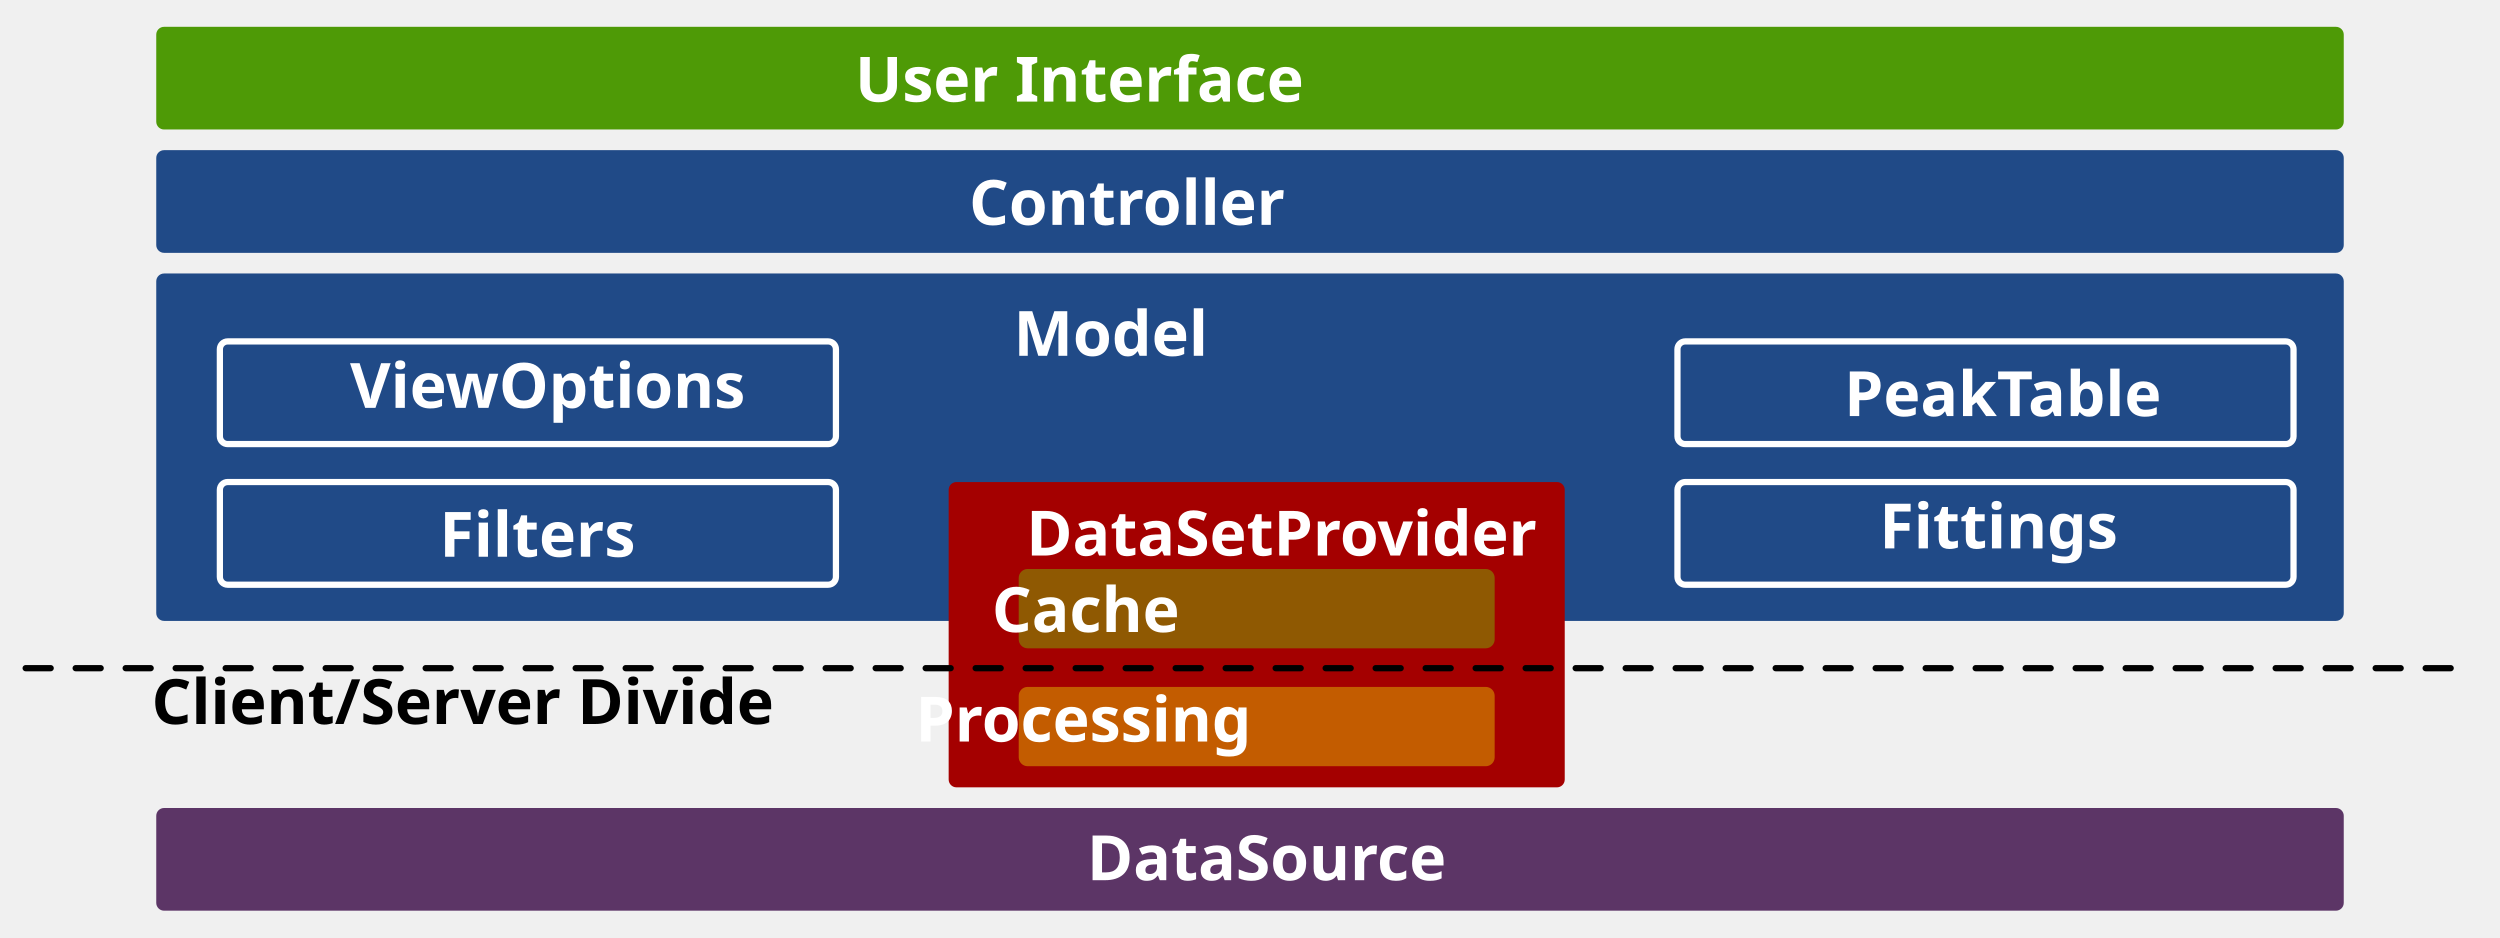
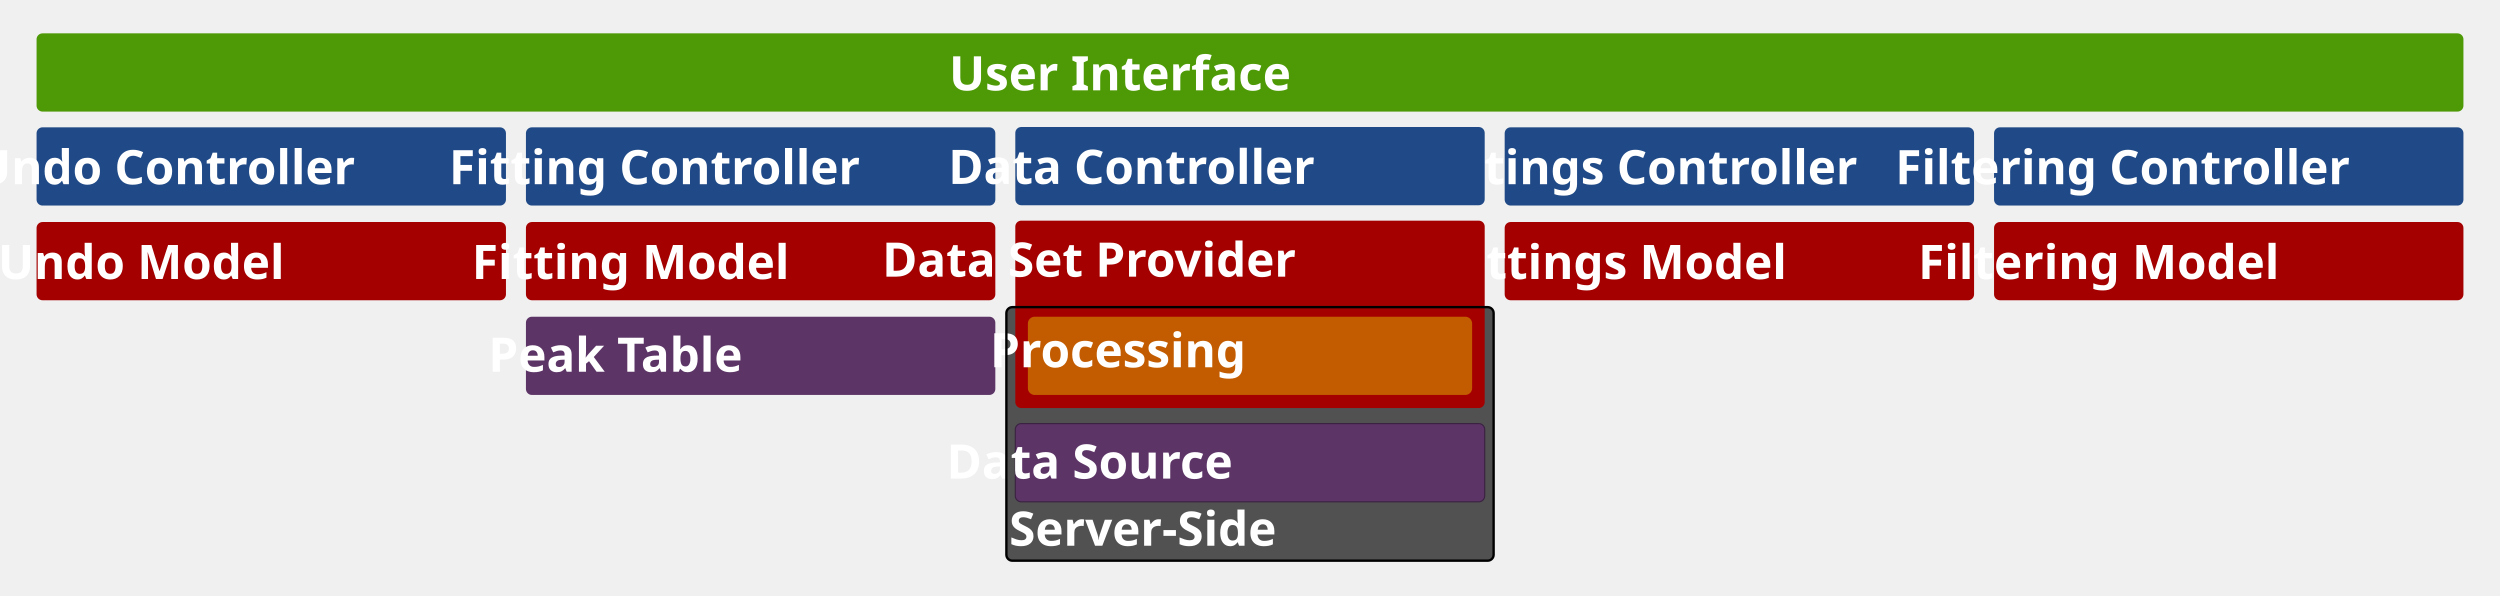
- <svg xmlns="http://www.w3.org/2000/svg" width="1600" height="600" id="svg2" version="1.0">
+ <svg xmlns="http://www.w3.org/2000/svg" width="2100" height="500" id="svg2" version="1.0">
  <defs id="defs4">
    </defs>
-   <g id="layer1" transform="translate(28.42851,-268.5714)" style="display:none">
+   <g id="layer1" transform="translate(247.7142,-217.1217)" style="display:none">
    <g id="g3297" transform="translate(-71.42858,212.8571)" style="display:inline">
      <g id="g3392" transform="translate(11.42856,12.14292)" style="display:inline">
        <g id="g3288">
          <path id="path3272" d="m 627.143,332.143 -80,0" style="fill:none;stroke:#000000;stroke-width:4;stroke-linecap:butt;stroke-linejoin:miter;stroke-miterlimit:4;stroke-opacity:1;stroke-dasharray:none" />
          <path id="path3276" d="m 635.714,360 -97.143,35.714" style="fill:none;stroke:#000000;stroke-width:4;stroke-linecap:butt;stroke-linejoin:miter;stroke-miterlimit:4;stroke-opacity:1;stroke-dasharray:none" />
          <path id="path3278" d="m 821.429,348.571 0,71.429" style="fill:none;stroke:#000000;stroke-width:4;stroke-linecap:butt;stroke-linejoin:miter;stroke-miterlimit:4;stroke-opacity:1;stroke-dasharray:none" />
          <path id="path3280" d="m 1010,360 88.571,35.714" style="fill:none;stroke:#000000;stroke-width:4;stroke-linecap:butt;stroke-linejoin:miter;stroke-miterlimit:4;stroke-opacity:1;stroke-dasharray:none" />
          <path id="path3282" d="m 998.571,332.143 125.714,0" style="fill:none;stroke:#000000;stroke-width:4;stroke-linecap:butt;stroke-linejoin:miter;stroke-miterlimit:4;stroke-opacity:1;stroke-dasharray:none" />
          <path id="path3284" d="m 821.429,328.571 0,-80" style="fill:none;stroke:#000000;stroke-width:4;stroke-linecap:butt;stroke-linejoin:miter;stroke-miterlimit:4;stroke-opacity:1;stroke-dasharray:none" />
          <path id="path3286" d="m 821.429,231.429 0,-72.857" style="fill:none;stroke:#000000;stroke-width:4;stroke-linecap:butt;stroke-linejoin:miter;stroke-miterlimit:4;stroke-opacity:1;stroke-dasharray:none" />
          <path id="path3390" d="m 821.429,431.21 0,71.429" style="fill:none;stroke:#000000;stroke-width:4;stroke-linecap:butt;stroke-linejoin:miter;stroke-miterlimit:4;stroke-opacity:1;stroke-dasharray:none" />
        </g>
        <g id="g3161" transform="translate(325.7143,-102.8571)">
          <rect ry="5" rx="5" y="222.143" x="298.571" height="65.714" width="394.286" id="rect2383" style="fill:#4e9a06;fill-opacity:1;stroke:none" />
          <text id="text2385" y="270.28" x="370.201" style="font-size:80px;font-style:normal;font-weight:normal;fill:#000000;fill-opacity:1;stroke:none;font-family:Bitstream Vera Sans" xml:space="preserve">
            <tspan style="font-size:40px;font-style:normal;font-variant:normal;font-weight:bold;font-stretch:normal;fill:#ffffff;fill-opacity:1;font-family:Fontin Sans;-inkscape-font-specification:Fontin Sans Bold" y="270.28" x="370.201" id="tspan2387">User Interface</tspan>
          </text>
        </g>
        <g transform="translate(325.7143,-12.85709)" id="g3166">
          <rect style="fill:#204a87;fill-opacity:1;stroke:none" id="rect3168" width="394.286" height="65.714" x="298.571" y="222.143" rx="5" ry="5" />
          <text xml:space="preserve" style="font-size:80px;font-style:normal;font-weight:normal;fill:#000000;fill-opacity:1;stroke:none;font-family:Bitstream Vera Sans" x="406.95" y="267.2" id="text3170">
            <tspan x="406.95" y="267.2" style="font-size:40px;font-style:normal;font-variant:normal;font-weight:bold;font-stretch:normal;fill:#ffffff;fill-opacity:1;font-family:Fontin Sans;-inkscape-font-specification:Fontin Sans Bold" id="tspan3174">Controller</tspan>
          </text>
        </g>
        <g transform="translate(-140.7143,167.1429)" id="g3202">
          <rect style="fill:#5c3566;fill-opacity:1;stroke:none" id="rect3204" width="394.286" height="65.714" x="298.571" y="222.143" rx="5" ry="5" />
          <text xml:space="preserve" style="font-size:80px;font-style:normal;font-weight:normal;fill:#000000;fill-opacity:1;stroke:none;font-family:Bitstream Vera Sans" x="436.064" y="270.28" id="text3206">
            <tspan x="436.064" y="270.28" style="font-size:40px;font-style:normal;font-variant:normal;font-weight:bold;font-stretch:normal;fill:#ffffff;fill-opacity:1;font-family:Fontin Sans;-inkscape-font-specification:Fontin Sans Bold" id="tspan3612">Filters</tspan>
          </text>
        </g>
        <g transform="translate(325.7143,167.1429)" id="g3214">
          <rect style="fill:#5c3566;fill-opacity:1;stroke:none" id="rect3216" width="394.286" height="65.714" x="298.571" y="222.143" rx="5" ry="5" />
          <text xml:space="preserve" style="font-size:80px;font-style:normal;font-weight:normal;fill:#000000;fill-opacity:1;stroke:none;font-family:Bitstream Vera Sans" x="311.87" y="270.28" id="text3218">
            <tspan x="311.87" y="270.28" style="font-size:40px;font-style:normal;font-variant:normal;font-weight:bold;font-stretch:normal;letter-spacing:-1.19;fill:#ffffff;fill-opacity:1;font-family:Fontin Sans;-inkscape-font-specification:Fontin Sans Bold" id="tspan3222">DataSourceContainer</tspan>
          </text>
        </g>
        <g transform="translate(792.1429,167.1429)" id="g3226">
          <rect style="fill:#5c3566;fill-opacity:1;stroke:none" id="rect3228" width="394.286" height="65.714" x="298.571" y="222.143" rx="5" ry="5" />
          <text xml:space="preserve" style="font-size:80px;font-style:normal;font-weight:normal;fill:#000000;fill-opacity:1;stroke:none;font-family:Bitstream Vera Sans" x="424.775" y="266.36" id="text3230">
            <tspan id="tspan3232" x="424.775" y="266.36" style="font-size:40px;font-style:normal;font-variant:normal;font-weight:bold;font-stretch:normal;fill:#ffffff;fill-opacity:1;font-family:Fontin Sans;-inkscape-font-specification:Fontin Sans Bold">Fittings</tspan>
          </text>
        </g>
        <g transform="translate(325.7143,77.14291)" id="g3178">
          <rect style="fill:#204a87;fill-opacity:1;stroke:none" id="rect3180" width="394.286" height="65.714" x="298.571" y="222.143" rx="5" ry="5" />
          <text xml:space="preserve" style="font-size:80px;font-style:normal;font-weight:normal;fill:#000000;fill-opacity:1;stroke:none;font-family:Bitstream Vera Sans" x="437.864" y="265.8" id="text3182">
            <tspan x="437.864" y="265.8" style="font-size:40px;font-style:normal;font-variant:normal;font-weight:bold;font-stretch:normal;fill:#ffffff;fill-opacity:1;font-family:Fontin Sans;-inkscape-font-specification:Fontin Sans Bold" id="tspan3186">Model</tspan>
          </text>
        </g>
        <g transform="translate(-140.7143,77.14291)" id="g3190">
          <rect style="fill:#5c3566;fill-opacity:1;stroke:none" id="rect3192" width="394.286" height="65.714" x="298.571" y="222.143" rx="5" ry="5" />
          <text xml:space="preserve" style="font-size:80px;font-style:normal;font-weight:normal;fill:#000000;fill-opacity:1;stroke:none;font-family:Bitstream Vera Sans" x="378.818" y="268.7" id="text3194">
            <tspan id="tspan3365" x="378.818" y="268.7" style="font-size:40px;font-style:normal;font-variant:normal;font-weight:bold;font-stretch:normal;fill:#ffffff;fill-opacity:1;font-family:Fontin Sans;-inkscape-font-specification:Fontin Sans Bold">ViewOptions</tspan>
          </text>
        </g>
        <g transform="translate(792.1428,77.14291)" id="g3234">
          <rect style="fill:#5c3566;fill-opacity:1;stroke:none" id="rect3236" width="394.286" height="65.714" x="298.571" y="222.143" rx="5" ry="5" />
          <text xml:space="preserve" style="font-size:80px;font-style:normal;font-weight:normal;fill:#000000;fill-opacity:1;stroke:none;font-family:Bitstream Vera Sans" x="398.777" y="269.06" id="text3238">
            <tspan id="tspan3240" x="398.777" y="269.06" style="font-size:40px;font-style:normal;font-variant:normal;font-weight:bold;font-stretch:normal;fill:#ffffff;fill-opacity:1;font-family:Fontin Sans;-inkscape-font-specification:Fontin Sans Bold">PeakTable</tspan>
          </text>
        </g>
        <g transform="translate(325.7143,257.1427)" id="g3373">
          <rect style="fill:#a40000;fill-opacity:1;stroke:none" id="rect3375" width="394.286" height="65.714" x="298.571" y="222.143" rx="5" ry="5" />
          <text xml:space="preserve" style="font-size:80px;font-style:normal;font-weight:normal;fill:#000000;fill-opacity:1;stroke:none;font-family:Bitstream Vera Sans" x="384.871" y="270.28" id="text3377">
            <tspan id="tspan3379" x="384.871" y="270.28" style="font-size:40px;font-style:normal;font-variant:normal;font-weight:bold;font-stretch:normal;fill:#ffffff;fill-opacity:1;font-family:Fontin Sans;-inkscape-font-specification:Fontin Sans Bold">DataSource</tspan>
          </text>
        </g>
      </g>
    </g>
  </g>
-   <g id="layer4" style="display:inline" transform="translate(114.8571,63.57144)">
+   <g id="layer4" style="display:inline" transform="translate(334.1428,115.0211)">
    <g style="display:inline" transform="translate(-157.8571,-119.2857)" id="g3616">
      <g style="display:inline" transform="translate(11.42856,12.14292)" id="g3618">
        <g id="g3872" transform="translate(2380.143,-160.7143)">
          <g id="g3718" transform="translate(4.2000001e-5,-6.407561)">
-             <g id="g2898" transform="translate(-2554.286,-21.42854)">
+             <g id="g2898" transform="translate(-2523.571,-62.02014)">
              <g id="g3698" transform="translate(7.142857,27.14286)">
-                 <rect style="fill:#4e9a06;fill-opacity:1;stroke:none" id="rect2900" width="1400" height="65.714" x="298.571" y="222.143" rx="5" ry="5" />
+                 <rect style="fill:#4e9a06;fill-opacity:1;stroke:none" id="rect2900" width="2038.571" height="65.714" x="-20.714" y="222.143" rx="5" ry="5" />
                <text id="text2922" y="270.02" x="997.452" style="font-size:40px;font-style:normal;font-weight:normal;text-align:center;text-anchor:middle;fill:#000000;fill-opacity:1;stroke:none;font-family:Bitstream Vera Sans" xml:space="preserve">
                  <tspan style="font-style:normal;font-variant:normal;font-weight:bold;font-stretch:normal;text-align:center;text-anchor:middle;fill:#ffffff;fill-opacity:1;font-family:Fontin Sans CR;-inkscape-font-specification:Fontin Sans CR Bold" y="270.02" x="997.452" id="tspan2924">User Interface</tspan>
                </text>
              </g>
            </g>
-             <g transform="translate(-2547.143,84.65057)" id="g3707">
-               <rect style="fill:#204a87;fill-opacity:1;stroke:none" id="rect2906" width="1400" height="65.714" x="298.571" y="222.143" rx="5" ry="5" />
-               <text xml:space="preserve" style="font-size:40px;font-style:normal;font-variant:normal;font-weight:bold;font-stretch:normal;text-align:center;text-anchor:middle;fill:#ffffff;fill-opacity:1;stroke:none;font-family:Fontin Sans CR;-inkscape-font-specification:Abberancy Bold" x="997.888" y="269.94" id="text3703">
-                 <tspan id="tspan3705" x="997.888" y="269.94">Controller</tspan>
-               </text>
-             </g>
-             <g id="g3830" transform="translate(0,37.05279)">
-               <g transform="matrix(1.00647,0,0,1,-2054.897,131.2764)" id="g3712">
-                 <rect style="fill:#204a87;fill-opacity:1;stroke:none" id="rect3714" width="1391.001" height="222.342" x="-192.429" y="217.401" rx="5" ry="5" />
-                 <text xml:space="preserve" style="font-size:40px;font-style:normal;font-variant:normal;font-weight:bold;font-stretch:normal;text-align:center;text-anchor:middle;fill:#ffffff;fill-opacity:1;stroke:none;font-family:Fontin Sans CR;-inkscape-font-specification:Abberancy Bold" x="502.974" y="270.08" id="text3716">
-                   <tspan id="tspan3718" x="502.974" y="270.08">Model</tspan>
+             <g transform="translate(-2510.714,164.1957)" id="g3783" />
+             <g transform="translate(-2510.714,74.19571)" id="g3801" />
+             <g id="g3031" transform="translate(30.71428,-40.59163)">
+               <g transform="translate(919.6427,-6.339447)" id="g3036">
+                 <rect ry="5" rx="5" y="392.678" x="-2254.286" height="65.714" width="394.286" id="rect3791-2" style="fill:#a40000;fill-opacity:1;stroke:none;display:inline" />
+                 <text id="text2922-5" y="440.555" x="-2058.262" style="font-size:40px;font-style:normal;font-weight:normal;text-align:center;text-anchor:middle;fill:#000000;fill-opacity:1;stroke:none;display:inline;font-family:Bitstream Vera Sans" xml:space="preserve">
+                   <tspan style="font-style:normal;font-variant:normal;font-weight:bold;font-stretch:normal;text-align:center;text-anchor:middle;fill:#ffffff;fill-opacity:1;font-family:Fontin Sans CR;-inkscape-font-specification:Fontin Sans CR Bold" y="440.555" x="-2058.262" id="tspan2924-8">Settings Model</tspan>
                </text>
              </g>
-               <g transform="translate(188.5714,-610)" id="g3813">
-                 <g transform="translate(-2695,870)" id="g3783">
-                   <g id="g3930">
-                     <rect ry="5" rx="5" y="222.143" x="298.571" height="65.714" width="394.286" id="rect3785" style="fill:none;fill-opacity:1;stroke:#ffffff;stroke-opacity:1;stroke-width:4;stroke-miterlimit:4;stroke-dasharray:none" />
-                     <text xml:space="preserve" style="font-size:40px;font-style:normal;font-variant:normal;font-weight:bold;font-stretch:normal;fill:#ffffff;fill-opacity:1;stroke:none;font-family:Fontin Sans CR;-inkscape-font-specification:Abberancy Bold" x="439.124" y="269.94" id="text3926">
-                       <tspan id="tspan3928" x="439.124" y="269.94">Filters</tspan>
+               <g transform="translate(-2136.072,84.65057)" id="g3041">
+                 <rect style="fill:#204a87;fill-opacity:1;stroke:none" id="rect3043" width="394.286" height="65.714" x="801.428" y="222.143" rx="5" ry="5" />
+                 <text xml:space="preserve" style="font-size:40px;font-style:normal;font-variant:normal;font-weight:bold;font-stretch:normal;text-align:center;text-anchor:middle;fill:#ffffff;fill-opacity:1;stroke:none;font-family:Fontin Sans CR;-inkscape-font-specification:Abberancy Bold" x="997.888" y="269.94" id="text3045">
+                   <tspan id="tspan3047" x="997.888" y="269.94">Settings Controller</tspan>
+                 </text>
+               </g>
+             </g>
+             <g id="g3042" transform="translate(30.71428,-40.59163)">
+               <g transform="translate(1330.714,-6.339447)" id="g3036-1">
+                 <rect ry="5" rx="5" y="392.678" x="-2254.286" height="65.714" width="394.286" id="rect3791-2-2" style="fill:#a40000;fill-opacity:1;stroke:none;display:inline" />
+                 <text id="text2922-5-8" y="440.555" x="-2058.262" style="font-size:40px;font-style:normal;font-weight:normal;text-align:center;text-anchor:middle;fill:#000000;fill-opacity:1;stroke:none;display:inline;font-family:Bitstream Vera Sans" xml:space="preserve">
+                   <tspan style="font-style:normal;font-variant:normal;font-weight:bold;font-stretch:normal;text-align:center;text-anchor:middle;fill:#ffffff;fill-opacity:1;font-family:Fontin Sans CR;-inkscape-font-specification:Fontin Sans CR Bold" y="440.555" x="-2058.262" id="tspan2924-8-0">Filtering Model</tspan>
+                 </text>
+               </g>
+               <g transform="translate(-1725,84.65057)" id="g3041-1">
+                 <rect style="fill:#204a87;fill-opacity:1;stroke:none" id="rect3043-5" width="394.286" height="65.714" x="801.428" y="222.143" rx="5" ry="5" />
+                 <text xml:space="preserve" style="font-size:40px;font-style:normal;font-variant:normal;font-weight:bold;font-stretch:normal;text-align:center;text-anchor:middle;fill:#ffffff;fill-opacity:1;stroke:none;font-family:Fontin Sans CR;-inkscape-font-specification:Abberancy Bold" x="997.888" y="269.94" id="text3045-2">
+                   <tspan id="tspan3047-0" x="997.888" y="269.94">Filtering Controller</tspan>
+                 </text>
+               </g>
+             </g>
+             <g id="g3021" transform="translate(30.71428,-40.59163)">
+               <g transform="translate(-313.5714,-6.339447)" id="g3149">
+                 <rect ry="5" rx="5" y="392.678" x="-2254.286" height="65.714" width="394.286" id="rect3151" style="fill:#a40000;fill-opacity:1;stroke:none;display:inline" />
+                 <text id="text3153" y="440.555" x="-2058.262" style="font-size:40px;font-style:normal;font-weight:normal;text-align:center;text-anchor:middle;fill:#000000;fill-opacity:1;stroke:none;display:inline;font-family:Bitstream Vera Sans" xml:space="preserve">
+                   <tspan id="tspan3155" style="font-style:normal;font-variant:normal;font-weight:bold;font-stretch:normal;text-align:center;text-anchor:middle;fill:#ffffff;fill-opacity:1;font-family:Fontin Sans CR;-inkscape-font-specification:Fontin Sans CR Bold" y="440.555" x="-2058.262">Undo Model</tspan>
+                 </text>
+               </g>
+               <g transform="translate(-3369.285,84.65057)" id="g3157">
+                 <rect style="fill:#204a87;fill-opacity:1;stroke:none" id="rect3159" width="394.286" height="65.714" x="801.428" y="222.143" rx="5" ry="5" />
+                 <text xml:space="preserve" style="font-size:40px;font-style:normal;font-variant:normal;font-weight:bold;font-stretch:normal;text-align:center;text-anchor:middle;fill:#ffffff;fill-opacity:1;stroke:none;font-family:Fontin Sans CR;-inkscape-font-specification:Abberancy Bold" x="997.888" y="269.94" id="text3161">
+                   <tspan id="tspan3163" x="997.888" y="269.94">Undo Controller</tspan>
+                 </text>
+               </g>
+             </g>
+             <g id="g3082" transform="translate(4.9609343e-7,-6.284824)">
+               <g id="g3127" transform="translate(128.2145,-40.64626)">
+                 <rect style="fill:#a40000;fill-opacity:1;stroke:none;display:inline" id="rect3129" width="394.286" height="65.714" x="-2254.286" y="392.678" rx="5" ry="5" />
+                 <text xml:space="preserve" style="font-size:40px;font-style:normal;font-weight:normal;text-align:center;text-anchor:middle;fill:#000000;fill-opacity:1;stroke:none;display:inline;font-family:Bitstream Vera Sans" x="-2058.262" y="440.555" id="text3131">
+                   <tspan x="-2058.262" y="440.555" style="font-style:normal;font-variant:normal;font-weight:bold;font-stretch:normal;text-align:center;text-anchor:middle;fill:#ffffff;fill-opacity:1;font-family:Fontin Sans CR;-inkscape-font-specification:Fontin Sans CR Bold" id="tspan3143">Fitting Model</tspan>
+                 </text>
+               </g>
+               <g id="g3135" transform="translate(-2927.5,50.34376)">
+                 <rect ry="5" rx="5" y="222.143" x="801.428" height="65.714" width="394.286" id="rect3137" style="fill:#204a87;fill-opacity:1;stroke:none" />
+                 <text id="text3139" y="269.94" x="997.888" style="font-size:40px;font-style:normal;font-variant:normal;font-weight:bold;font-stretch:normal;text-align:center;text-anchor:middle;fill:#ffffff;fill-opacity:1;stroke:none;font-family:Fontin Sans CR;-inkscape-font-specification:Abberancy Bold" xml:space="preserve">
+                   <tspan y="269.94" x="997.888" id="tspan3141">Fitting Controller</tspan>
+                 </text>
+               </g>
+               <g transform="translate(-3240.647,-358.2724)" id="g3064">
+                 <g transform="translate(313.1473,567.7057)" id="g3066">
+                   <rect ry="5" rx="5" y="222.143" x="801.429" height="65.714" width="394.286" id="rect3068" style="fill:#5c3566;fill-opacity:1;stroke:none" />
+                   <text xml:space="preserve" style="font-size:40px;font-style:normal;font-weight:normal;text-align:center;text-anchor:middle;fill:#000000;fill-opacity:1;stroke:none;font-family:Bitstream Vera Sans" x="997.393" y="268.34" id="text3070">
+                     <tspan id="tspan3072" x="997.393" y="268.34" style="font-style:normal;font-variant:normal;font-weight:bold;font-stretch:normal;text-align:center;text-anchor:middle;fill:#ffffff;fill-opacity:1;font-family:Fontin Sans CR;-inkscape-font-specification:Fontin Sans CR Bold">Peak Table</tspan>
+                   </text>
+                 </g>
+               </g>
+             </g>
+             <g id="g3986" transform="translate(4.9609343e-7,-6.284824)">
+               <g id="g3981">
+                 <rect style="fill:#515151;fill-opacity:1;stroke:none" id="rect3097" width="409.286" height="212.977" x="-1722.5" y="423.529" rx="5" ry="5" />
+                 <text xml:space="preserve" style="font-size:40px;font-style:normal;font-variant:normal;font-weight:bold;font-stretch:normal;fill:#ffffff;fill-opacity:1;stroke:none;display:inline;font-family:Fontin Sans CR;-inkscape-font-specification:Abberancy Bold" x="-1519.524" y="623.928" id="text3712-2">
+                   <tspan id="tspan3714-1" x="-1519.524" y="623.928" style="text-align:center;text-anchor:middle">Server-Side</tspan>
+                 </text>
+               </g>
+               <g id="g3919">
+                 <g transform="translate(-2516.428,50.07053)" id="g3707">
+                   <rect style="fill:#204a87;fill-opacity:1;stroke:none" id="rect2906" width="394.286" height="65.714" x="801.428" y="222.143" rx="5" ry="5" />
+                   <text xml:space="preserve" style="font-size:40px;font-style:normal;font-variant:normal;font-weight:bold;font-stretch:normal;text-align:center;text-anchor:middle;fill:#ffffff;fill-opacity:1;stroke:none;font-family:Fontin Sans CR;-inkscape-font-specification:Abberancy Bold" x="997.888" y="269.94" id="text3703">
+                     <tspan id="tspan3705" x="997.888" y="269.94">Data Controller</tspan>
+                   </text>
+                 </g>
+                 <g id="g3909">
+                   <g id="g3899">
+                     <rect ry="5" rx="5" y="350.876" x="-1715" height="157.418" width="394.286" id="rect3791" style="fill:#a40000;fill-opacity:1;stroke:none" />
+                     <text id="text3852" y="397.933" x="-1519.521" style="font-size:40px;font-style:normal;font-weight:normal;text-align:center;text-anchor:middle;fill:#000000;fill-opacity:1;stroke:none;font-family:Bitstream Vera Sans" xml:space="preserve">
+                       <tspan style="font-style:normal;font-variant:normal;font-weight:bold;font-stretch:normal;text-align:center;text-anchor:middle;fill:#ffffff;fill-opacity:1;font-family:Fontin Sans CR;-inkscape-font-specification:Fontin Sans CR Bold" y="397.933" x="-1519.521" id="tspan3854">Data Set Provider</tspan>
+                     </text>
+                   </g>
+                   <g transform="translate(0,-35.46758)" id="g3904">
+                     <rect style="fill:#c35c00;fill-opacity:1;stroke:none" id="rect3710" width="373.177" height="65.714" x="-1704.445" y="467.044" rx="5.732" ry="5.732" />
+                     <text id="text3712" y="509.501" x="-1519.524" style="font-size:40px;font-style:normal;font-variant:normal;font-weight:bold;font-stretch:normal;fill:#ffffff;fill-opacity:1;stroke:none;font-family:Fontin Sans CR;-inkscape-font-specification:Abberancy Bold" xml:space="preserve">
+                       <tspan style="text-align:center;text-anchor:middle" y="509.501" x="-1519.524" id="tspan3714">Processing</tspan>
                    </text>
                  </g>
                </g>
-                 <g transform="translate(-2228.571,870)" id="g3789">
-                   <g id="g3856">
-                     <rect ry="5" rx="5" y="222.143" x="298.571" height="195.397" width="394.286" id="rect3791" style="fill:#a40000;fill-opacity:1;stroke:none" />
-                     <text id="text3852" y="269.2" x="348.231" style="font-size:40px;font-style:normal;font-weight:normal;fill:#000000;fill-opacity:1;stroke:none;font-family:Bitstream Vera Sans" xml:space="preserve">
-                       <tspan style="font-style:normal;font-variant:normal;font-weight:bold;font-stretch:normal;fill:#ffffff;fill-opacity:1;font-family:Fontin Sans CR;-inkscape-font-specification:Fontin Sans CR Bold" y="269.2" x="348.231" id="tspan3854">DataSetProvider</tspan>
-                     </text>
-                   </g>
-                 </g>
-                 <g transform="translate(-1762.143,870)" id="g3795">
-                   <g id="g3948">
-                     <rect ry="5" rx="5" y="222.143" x="298.571" height="65.714" width="394.286" id="rect3797" style="fill:none;fill-opacity:1;stroke:#ffffff;stroke-opacity:1;stroke-width:4;stroke-miterlimit:4;stroke-dasharray:none" />
-                     <text xml:space="preserve" style="font-size:40px;font-style:normal;font-variant:normal;font-weight:bold;font-stretch:normal;fill:#ffffff;fill-opacity:1;stroke:none;font-family:Fontin Sans CR;-inkscape-font-specification:Abberancy Bold" x="427.835" y="264.6" id="text3944">
-                       <tspan id="tspan3946" x="427.835" y="264.6">Fittings</tspan>
-                     </text>
-                   </g>
-                 </g>
-                 <g transform="translate(-2695,780.0001)" id="g3801">
-                   <g id="g3921">
-                     <rect ry="5" rx="5" y="222.143" x="298.571" height="65.714" width="394.286" id="rect3803" style="fill:none;fill-opacity:1;stroke:#ffffff;stroke-opacity:1;stroke-width:4;stroke-miterlimit:4;stroke-dasharray:none" />
-                     <text xml:space="preserve" style="font-size:40px;font-style:normal;font-variant:normal;font-weight:bold;font-stretch:normal;fill:#ffffff;fill-opacity:1;stroke:none;font-family:Fontin Sans CR;-inkscape-font-specification:Abberancy Bold" x="381.878" y="264.66" id="text3917">
-                       <tspan id="tspan3919" x="381.878" y="264.66">ViewOptions</tspan>
-                     </text>
-                   </g>
-                 </g>
-                 <g transform="translate(-1762.143,780.0001)" id="g3807">
-                   <g id="g3939">
-                     <rect ry="5" rx="5" y="222.143" x="298.571" height="65.714" width="394.286" id="rect3809" style="fill:none;fill-opacity:1;stroke:#ffffff;stroke-opacity:1;stroke-width:4;stroke-miterlimit:4;stroke-dasharray:none" />
-                     <text xml:space="preserve" style="font-size:40px;font-style:normal;font-variant:normal;font-weight:bold;font-stretch:normal;fill:#ffffff;fill-opacity:1;stroke:none;font-family:Fontin Sans CR;-inkscape-font-specification:Abberancy Bold" x="405.277" y="269.94" id="text3935">
-                       <tspan id="tspan3937" x="405.277" y="269.94">PeakTable</tspan>
-                     </text>
-                   </g>
-                 </g>
-                 <g transform="translate(-2248.017,915.6487)" id="g3795-1" style="display:inline">
-                   <g id="g3948-8" transform="translate(0,-0.7142857)">
-                     <rect ry="5.732" rx="5.732" y="232.857" x="362.857" height="50.768" width="304.605" id="rect3797-9" style="fill:#8f5902;fill-opacity:1;stroke:none" />
-                     <text xml:space="preserve" style="font-size:40px;font-style:normal;font-variant:normal;font-weight:bold;font-stretch:normal;fill:#ffffff;fill-opacity:1;stroke:none;font-family:Fontin Sans CR;-inkscape-font-specification:Abberancy Bold" x="514.961" y="273.181" id="text3944-6">
-                       <tspan style="text-align:center;text-anchor:middle" id="tspan3946-4" x="514.961" y="273.181">Cache</tspan>
-                     </text>
-                   </g>
-                 </g>
-                 <g style="display:inline" id="g3705" transform="translate(-2248.017,990.3999)">
-                   <g id="g3708">
-                     <rect style="fill:#c35c00;fill-opacity:1;stroke:none" id="rect3710" width="304.605" height="50.768" x="362.857" y="232.857" rx="5.732" ry="5.732" />
-                     <text id="text3712" y="267.841" x="513.492" style="font-size:40px;font-style:normal;font-variant:normal;font-weight:bold;font-stretch:normal;fill:#ffffff;fill-opacity:1;stroke:none;font-family:Fontin Sans CR;-inkscape-font-specification:Abberancy Bold" xml:space="preserve">
-                       <tspan style="text-align:center;text-anchor:middle" y="267.841" x="513.492" id="tspan3714">Processing</tspan>
+                 <g transform="translate(-2829.576,-268.5069)" id="g2916">
+                   <g transform="translate(313.1473,567.7057)" id="g3957">
+                     <rect ry="5" rx="5" y="222.143" x="801.429" height="65.714" width="394.286" id="rect2918" style="fill:#5c3566;fill-opacity:1;stroke:#3b2242;stroke-opacity:1" />
+                     <text xml:space="preserve" style="font-size:40px;font-style:normal;font-weight:normal;text-align:center;text-anchor:middle;fill:#000000;fill-opacity:1;stroke:none;font-family:Bitstream Vera Sans" x="997.393" y="268.34" id="text3953">
+                       <tspan id="tspan3955" x="997.393" y="268.34" style="font-style:normal;font-variant:normal;font-weight:bold;font-stretch:normal;text-align:center;text-anchor:middle;fill:#ffffff;fill-opacity:1;font-family:Fontin Sans CR;-inkscape-font-specification:Fontin Sans CR Bold">Data Source</tspan>
                    </text>
                  </g>
                </g>
              </g>
-             </g>
-             <g id="g3867" transform="translate(0,-25.95939)">
-               <path id="path3861" d="m -2332.143,664.286 1567.143,0" style="fill:none;stroke:#000000;stroke-width:4;stroke-linecap:round;stroke-linejoin:miter;stroke-miterlimit:4;stroke-opacity:1;stroke-dasharray:16, 16;stroke-dashoffset:0" />
-               <text id="text3863" y="700" x="-2251.531" style="font-size:40px;font-style:normal;font-weight:normal;fill:#000000;fill-opacity:1;stroke:none;font-family:Bitstream Vera Sans" xml:space="preserve">
-                 <tspan style="font-style:normal;font-variant:normal;font-weight:bold;font-stretch:normal;font-family:Fontin Sans CR;-inkscape-font-specification:Fontin Sans CR Bold" y="700" x="-2251.531" id="tspan3865">Client/Server Divide</tspan>
-               </text>
-             </g>
-             <g transform="translate(-2860.29,-62.03363)" id="g2916">
-               <g transform="translate(313.1473,567.7057)" id="g3957">
-                 <rect ry="5" rx="5" y="222.143" x="298.571" height="65.714" width="1400" id="rect2918" style="fill:#5c3566;fill-opacity:1;stroke:none" />
-                 <text xml:space="preserve" style="font-size:40px;font-style:normal;font-weight:normal;fill:#000000;fill-opacity:1;stroke:none;font-family:Bitstream Vera Sans" x="894.228" y="268.34" id="text3953">
-                   <tspan id="tspan3955" x="894.228" y="268.34" style="font-style:normal;font-variant:normal;font-weight:bold;font-stretch:normal;fill:#ffffff;fill-opacity:1;font-family:Fontin Sans CR;-inkscape-font-specification:Fontin Sans CR Bold">DataSource</tspan>
-                 </text>
-               </g>
+               <rect style="fill:none;stroke:#000000;stroke-width:2;stroke-miterlimit:4;stroke-opacity:1;stroke-dasharray:none" id="rect3964" width="409.286" height="212.977" x="-1722.5" y="423.529" rx="5" ry="5" />
            </g>
          </g>
        </g>
      </g>
    </g>
  </g>
</svg>
